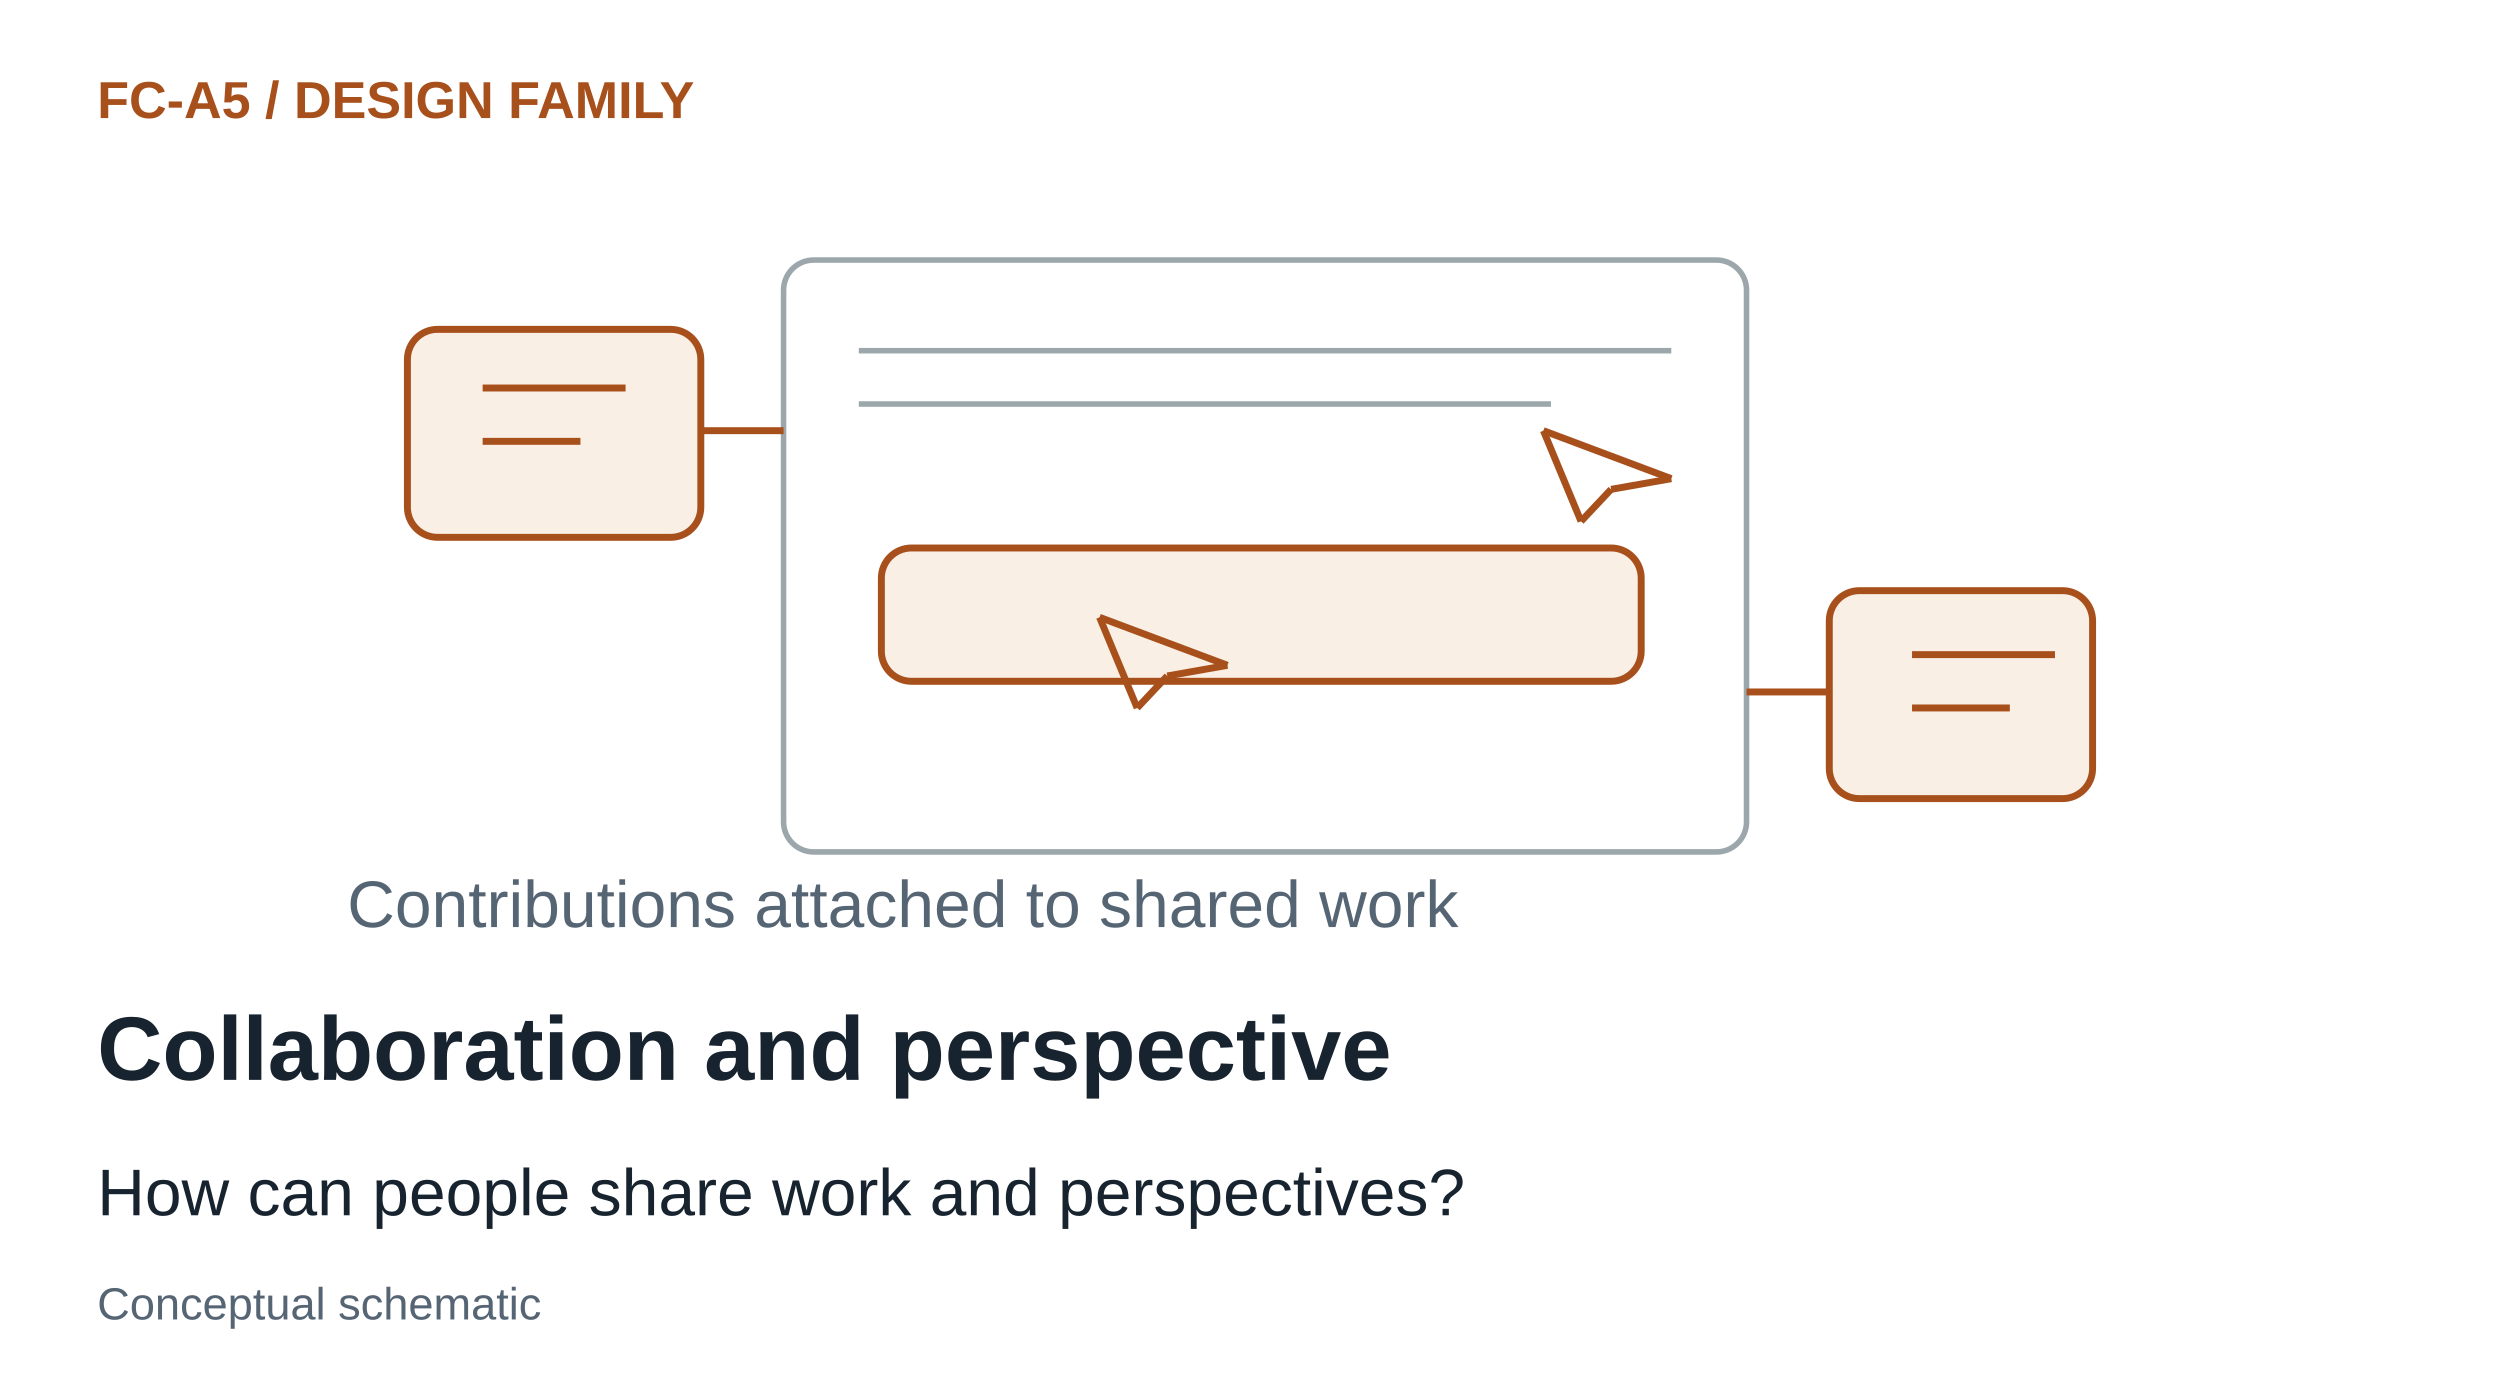
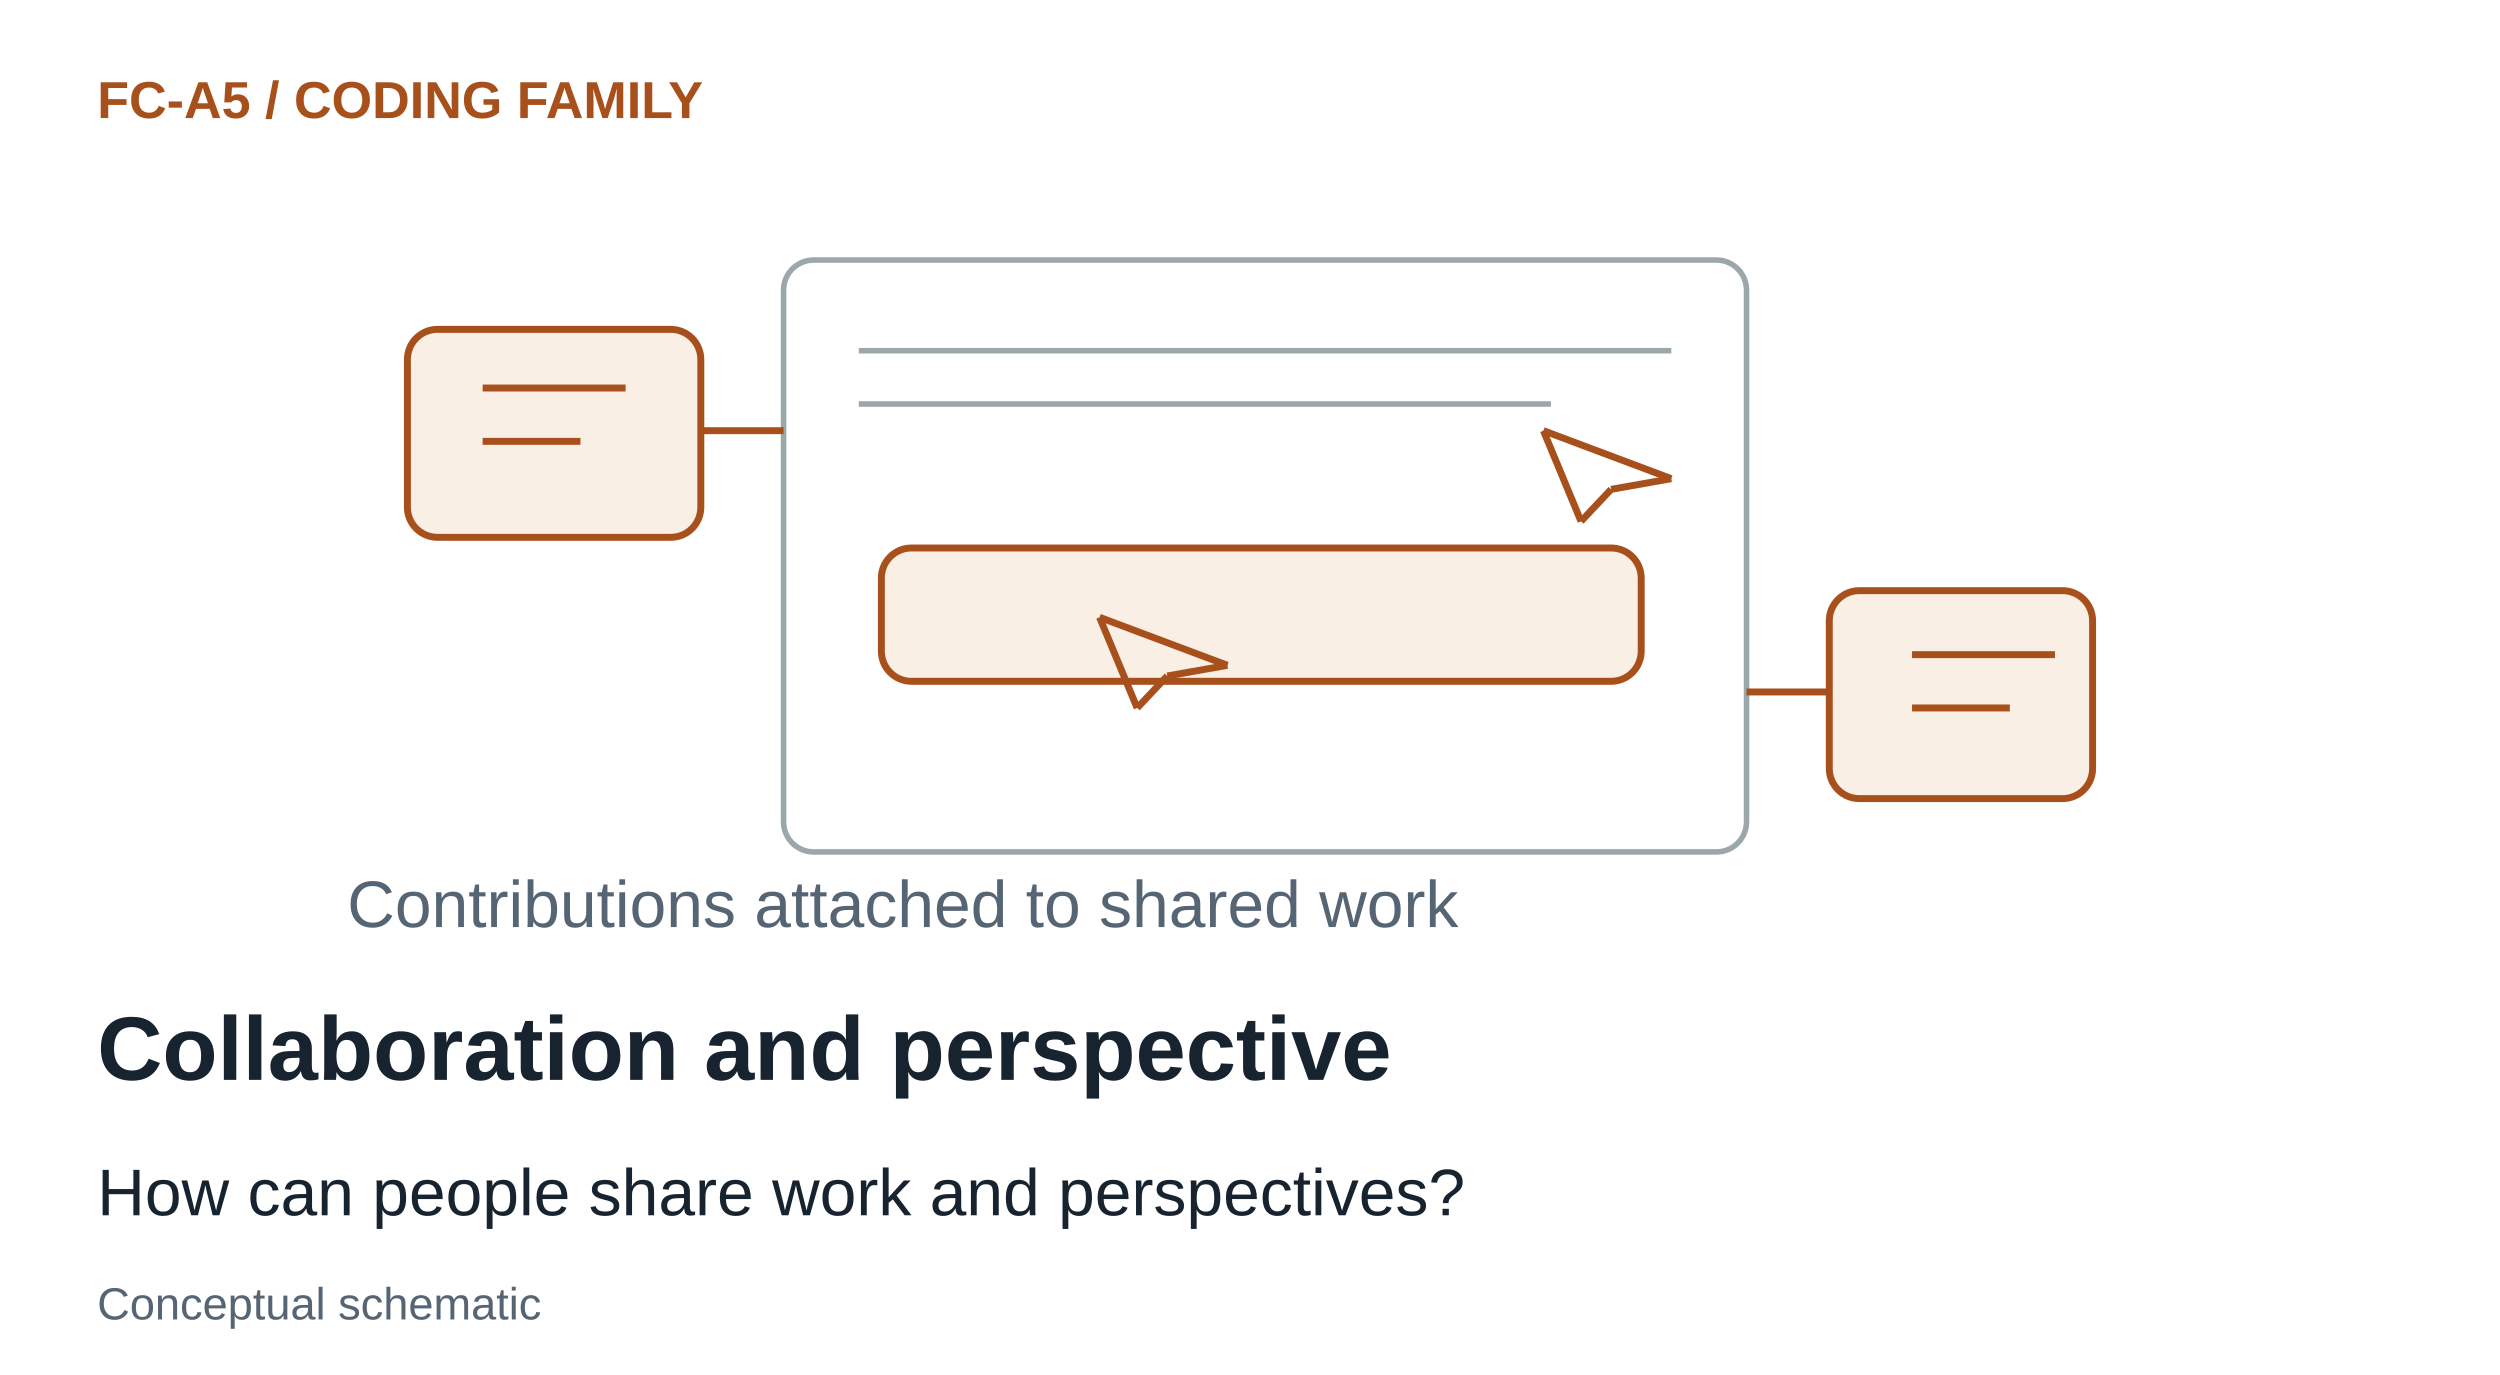
<svg xmlns="http://www.w3.org/2000/svg" width="720" height="396" viewBox="0 0 720 396" role="img" aria-labelledby="atlas-title atlas-description">
  <rect width="720" height="396" fill="white" />
  <rect x="0" y="0" width="720" height="390" rx="0" fill="#ffffff" stroke="none" stroke-width="1.5" />
  <text x="28" y="34" fill="#a8501c" font-family="Arial, Helvetica, sans-serif" font-size="15" font-weight="700">
-     <tspan x="28" dy="0">FC-A5 / DESIGN FAMILY</tspan>
+     <tspan x="28" dy="0">FC-A5 / CODING FAMILY</tspan>
  </text>
  <rect x="225.667" y="74.893" width="277.333" height="170.464" rx="8.667" fill="#ffffff" stroke="#9ba7ab" stroke-width="1.6" />
  <line x1="247.333" y1="101" x2="481.333" y2="101" stroke="#9ba7ab" stroke-width="1.6" />
  <line x1="247.333" y1="116.357" x2="446.667" y2="116.357" stroke="#9ba7ab" stroke-width="1.6" />
  <rect x="253.833" y="157.821" width="218.833" height="38.393" rx="8.667" fill="#faefe5" stroke="#a8501c" stroke-width="2" />
  <rect x="117.333" y="94.857" width="84.5" height="59.893" rx="8.667" fill="#faefe5" stroke="#a8501c" stroke-width="2" />
  <line x1="201.833" y1="124.036" x2="225.667" y2="124.036" stroke="#a8501c" stroke-width="2" />
  <rect x="526.833" y="170.107" width="75.833" height="59.893" rx="8.667" fill="#faefe5" stroke="#a8501c" stroke-width="2" />
  <line x1="503" y1="199.286" x2="526.833" y2="199.286" stroke="#a8501c" stroke-width="2" />
  <line x1="316.667" y1="177.786" x2="327.5" y2="203.893" stroke="#a8501c" stroke-width="2" />
  <line x1="327.5" y1="203.893" x2="336.167" y2="194.679" stroke="#a8501c" stroke-width="2" />
  <line x1="336.167" y1="194.679" x2="353.5" y2="191.607" stroke="#a8501c" stroke-width="2" />
  <line x1="353.5" y1="191.607" x2="316.667" y2="177.786" stroke="#a8501c" stroke-width="2" />
  <line x1="444.5" y1="124.036" x2="455.333" y2="150.143" stroke="#a8501c" stroke-width="2" />
  <line x1="455.333" y1="150.143" x2="464" y2="140.929" stroke="#a8501c" stroke-width="2" />
  <line x1="464" y1="140.929" x2="481.333" y2="137.857" stroke="#a8501c" stroke-width="2" />
  <line x1="481.333" y1="137.857" x2="444.5" y2="124.036" stroke="#a8501c" stroke-width="2" />
  <line x1="139" y1="111.75" x2="180.167" y2="111.75" stroke="#a8501c" stroke-width="2" />
  <line x1="139" y1="127.107" x2="167.167" y2="127.107" stroke="#a8501c" stroke-width="2" />
  <line x1="550.667" y1="188.536" x2="591.833" y2="188.536" stroke="#a8501c" stroke-width="2" />
  <line x1="550.667" y1="203.893" x2="578.833" y2="203.893" stroke="#a8501c" stroke-width="2" />
  <text x="100" y="267" fill="#566574" font-family="Arial, Helvetica, sans-serif" font-size="19" font-weight="400">
    <tspan x="100" dy="0">Contributions attached to shared work</tspan>
  </text>
  <text x="28" y="311" fill="#17232e" font-family="Arial, Helvetica, sans-serif" font-size="26" font-weight="700">
    <tspan x="28" dy="0">Collaboration and perspective</tspan>
  </text>
  <text x="28" y="350" fill="#17232e" font-family="Arial, Helvetica, sans-serif" font-size="19" font-weight="400">
    <tspan x="28" dy="0">How can people share work and perspectives?</tspan>
  </text>
  <text x="28" y="380" fill="#566574" font-family="Arial, Helvetica, sans-serif" font-size="13" font-weight="400">
    <tspan x="28" dy="0">Conceptual schematic</tspan>
  </text>
  <a href="../../design-space-atlas.html#FC-A5" target="_top" aria-label="Collaboration and perspective">
    <rect x="0" y="0" width="720" height="390" fill="transparent" pointer-events="all" />
  </a>
</svg>
